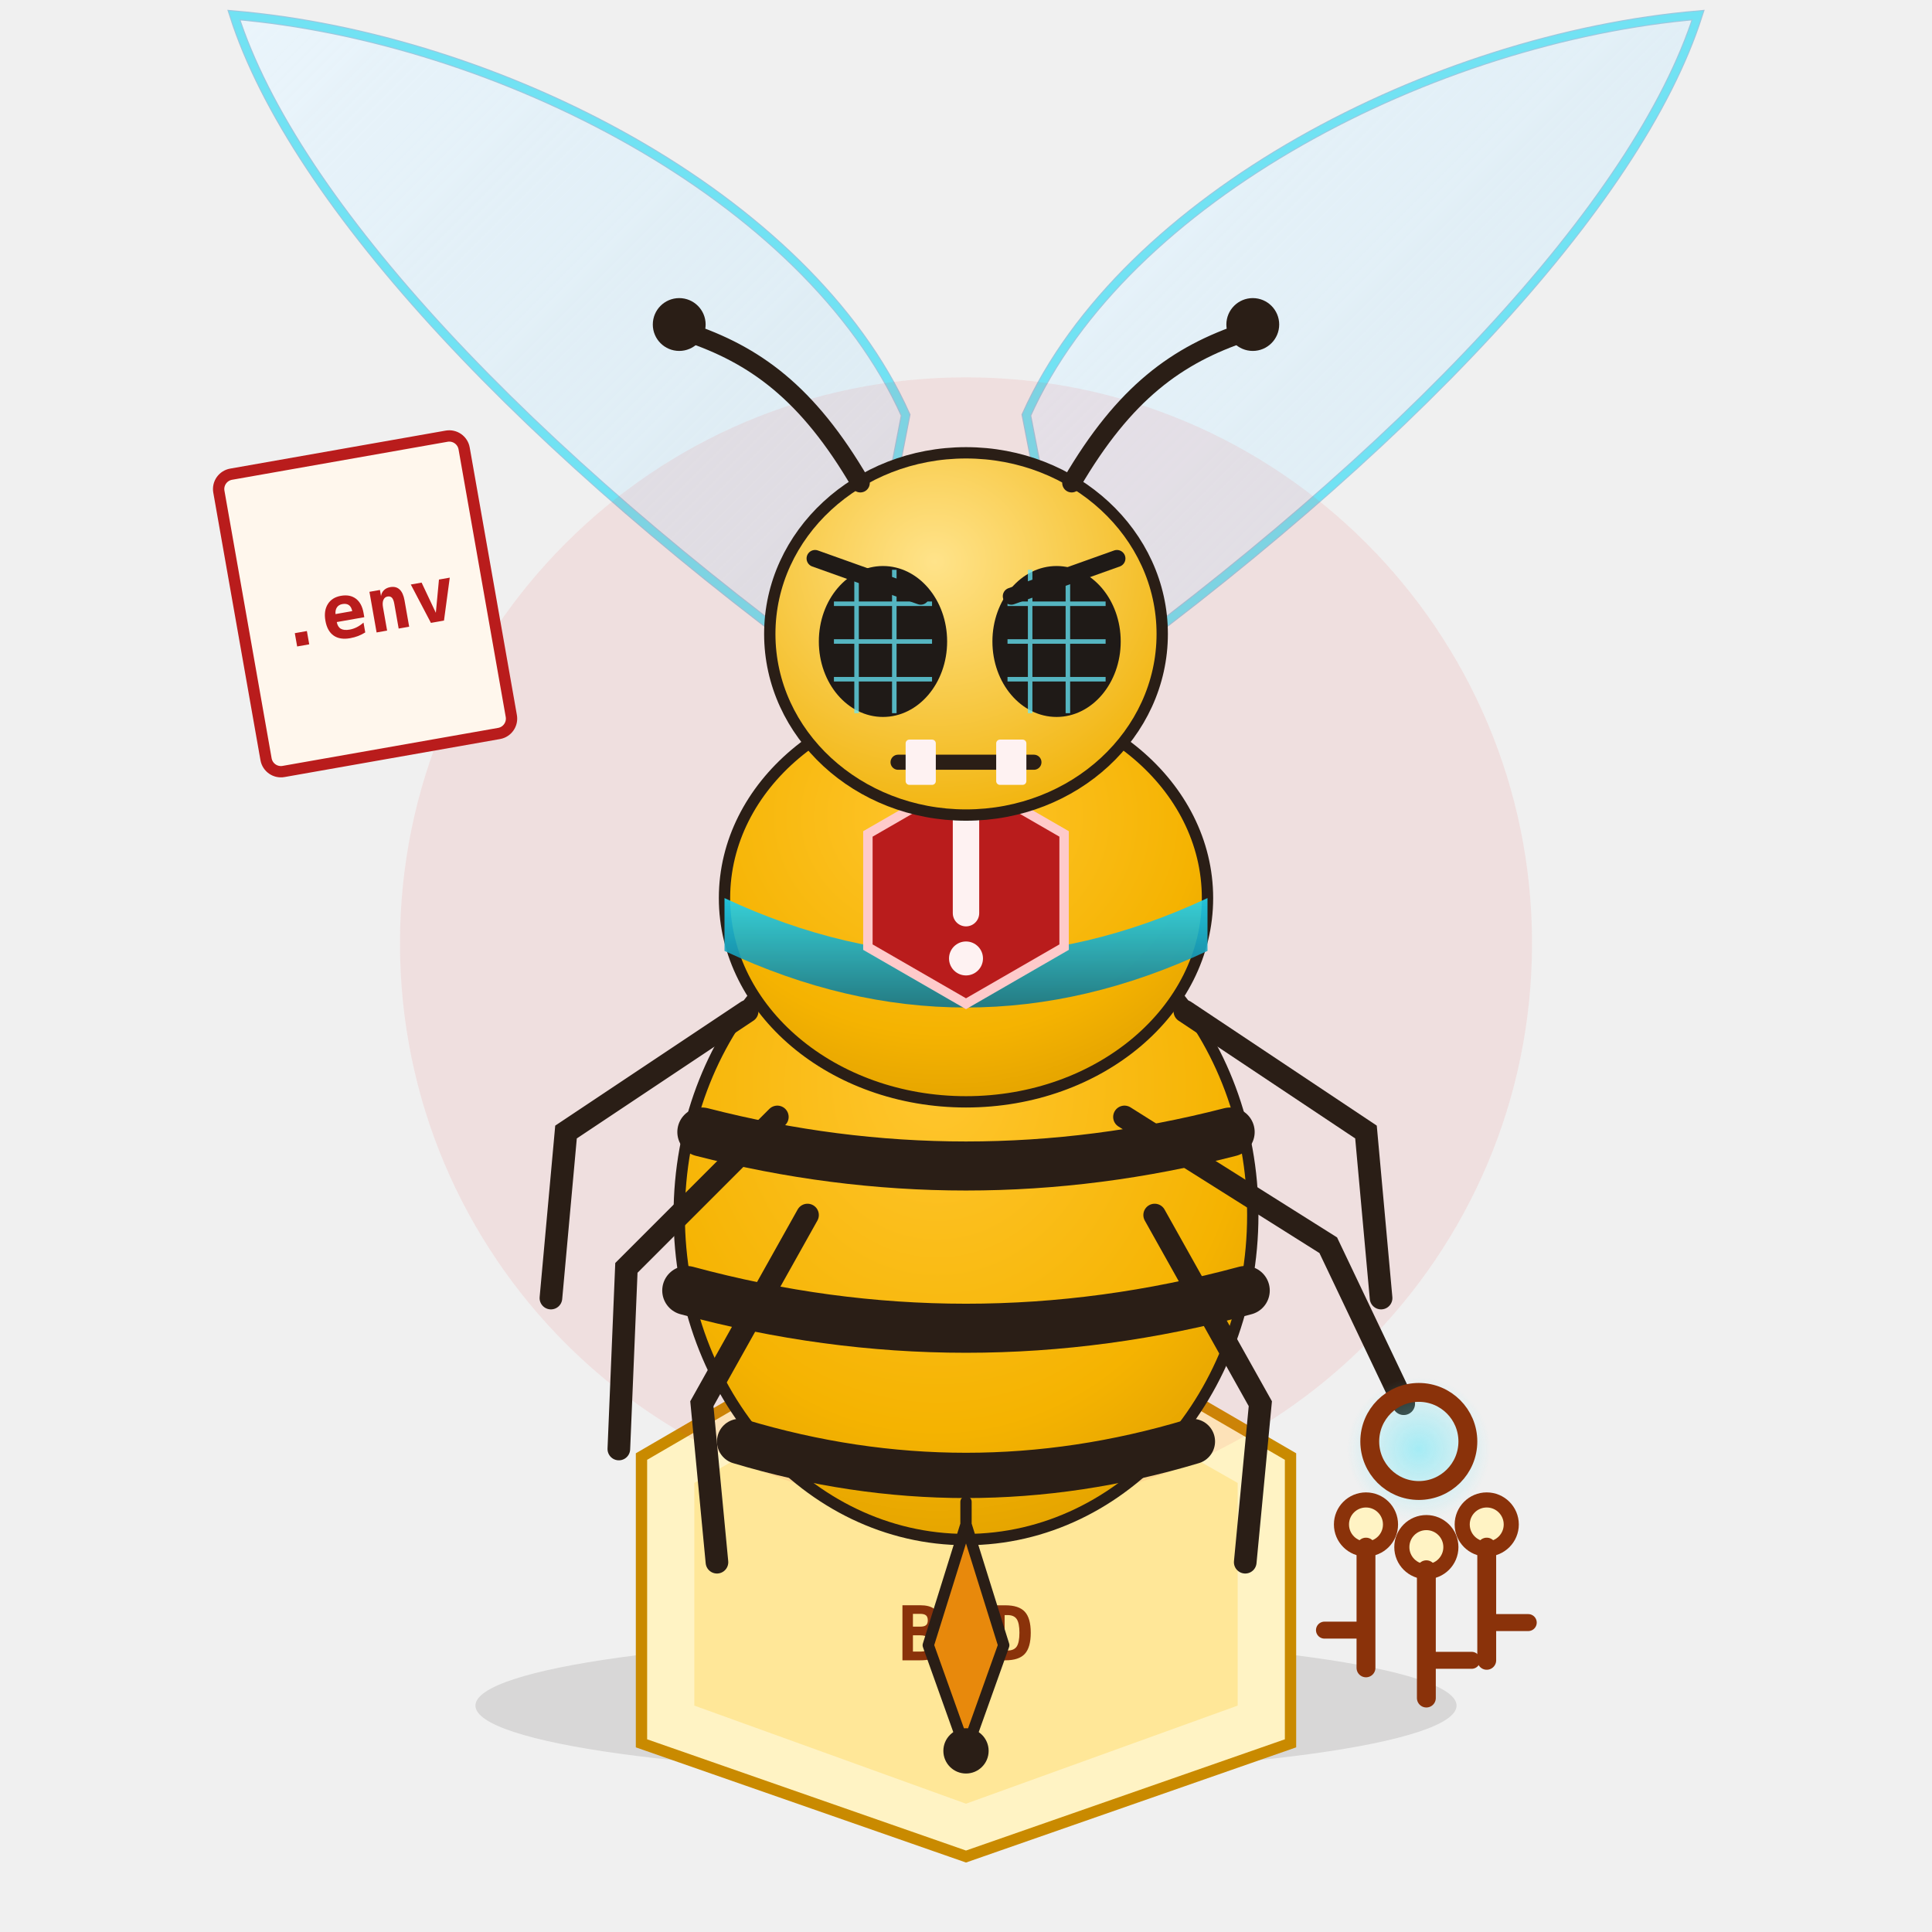
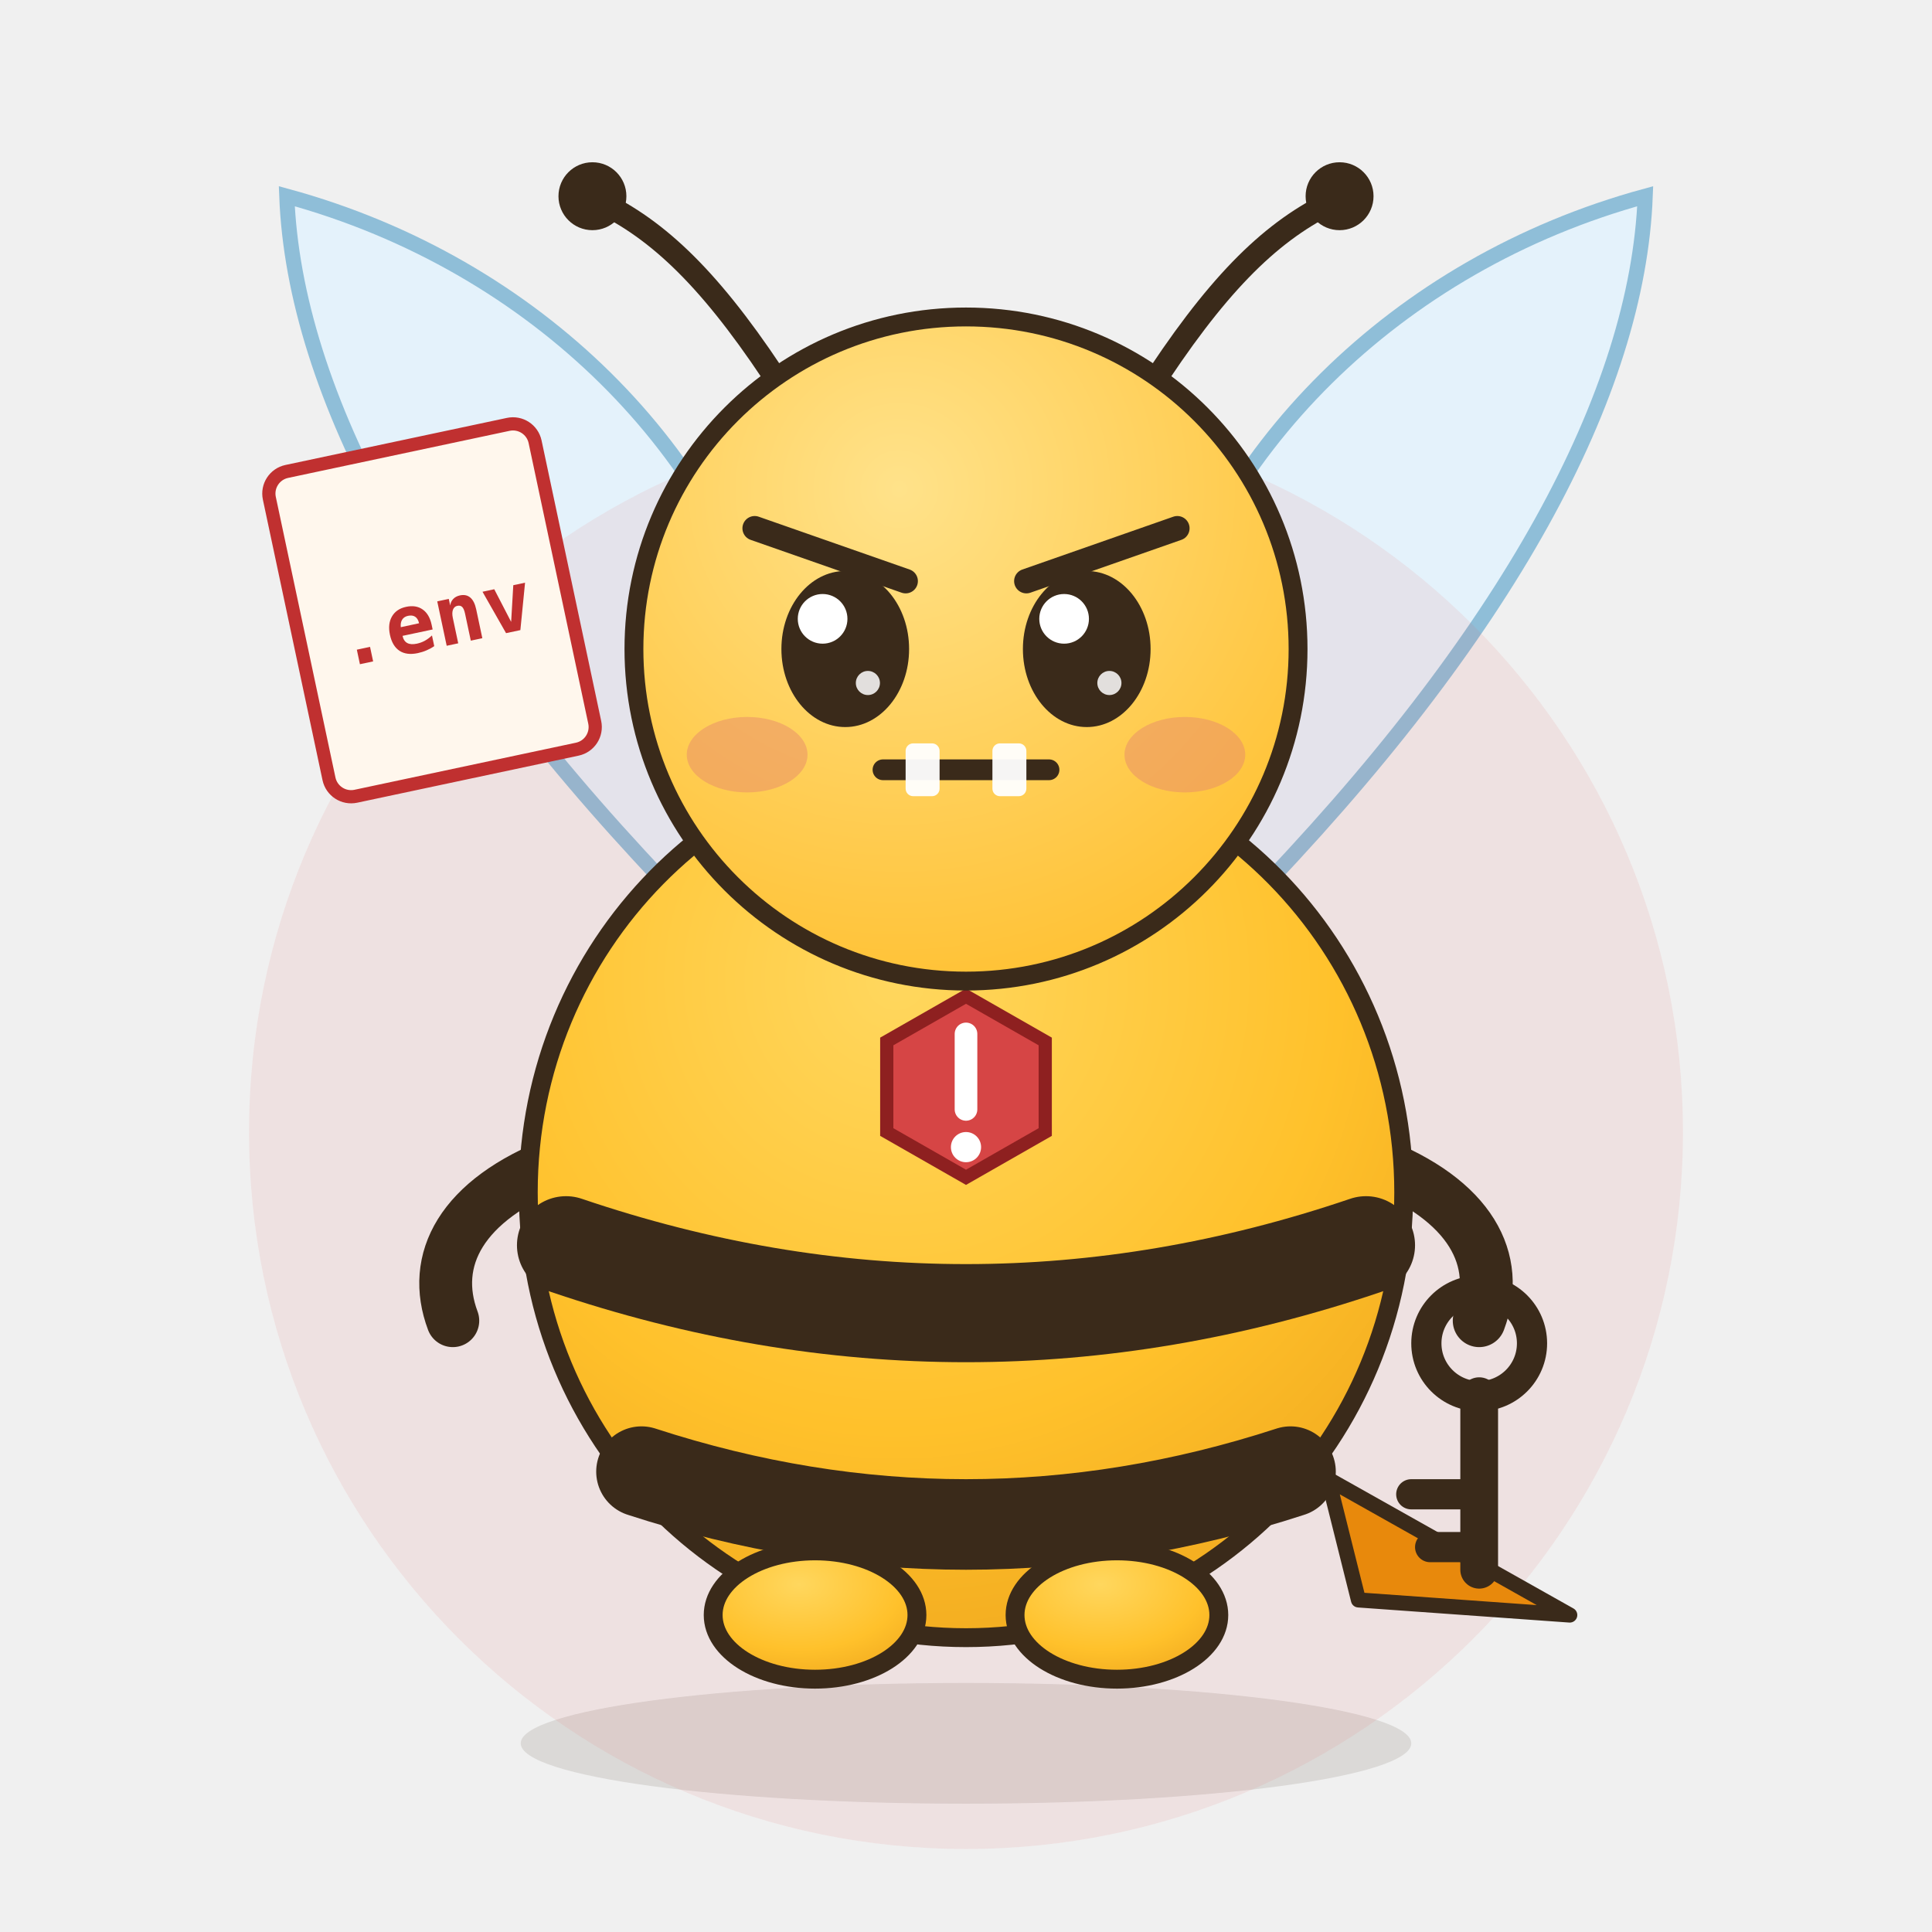
<svg xmlns="http://www.w3.org/2000/svg" viewBox="0 0 512 512" width="512" height="512" role="img" aria-label="阿守（Keeper）· 竖针">
  <defs>
-     <radialGradient id="bodyGrad" cx="45%" cy="30%" r="78%">
-       <stop offset="0%" stop-color="#FFC62E" />
-       <stop offset="68%" stop-color="#F5B301" />
-       <stop offset="100%" stop-color="#DE9E00" />
+     <radialGradient id="bodyGrad" cx="42%" cy="26%" r="82%">
+       <stop offset="0%" stop-color="#FFD75E" />
+       <stop offset="62%" stop-color="#FFC12B" />
+       <stop offset="100%" stop-color="#F0A81E" />
    </radialGradient>
-     <radialGradient id="headGrad" cx="42%" cy="30%" r="80%">
-       <stop offset="0%" stop-color="#FFE38A" />
-       <stop offset="100%" stop-color="#F0AF00" />
+     <radialGradient id="headGrad" cx="40%" cy="26%" r="82%">
+       <stop offset="0%" stop-color="#FFE28A" />
+       <stop offset="100%" stop-color="#FFBF2E" />
    </radialGradient>
-     <linearGradient id="armorGrad" x1="0%" y1="0%" x2="0%" y2="100%">
-       <stop offset="0%" stop-color="#22D3EE" />
-       <stop offset="100%" stop-color="#0E7490" />
-     </linearGradient>
-     <linearGradient id="wingGrad" x1="0%" y1="0%" x2="100%" y2="100%">
-       <stop offset="0%" stop-color="#EAF5FC" stop-opacity="0.95" />
-       <stop offset="100%" stop-color="#CFE8F5" stop-opacity="0.55" />
-     </linearGradient>
    <radialGradient id="glowGrad" cx="50%" cy="50%" r="50%">
-       <stop offset="0%" stop-color="#67E8F9" stop-opacity="0.55" />
-       <stop offset="100%" stop-color="#67E8F9" stop-opacity="0" />
+       <stop offset="0%" stop-color="#F0C64A" stop-opacity="0.55" />
+       <stop offset="100%" stop-color="#F0C64A" stop-opacity="0" />
    </radialGradient>
  </defs>
-   <ellipse cx="256" cy="452" rx="130" ry="18" fill="#1F1A17" opacity="0.12" />
-   <polygon points="256,336 342,386 342,462 256,492 170,462 170,386" fill="#FFF3C4" stroke="#C98A00" stroke-width="3" />
-   <polygon points="256,352 328,393 328,452 256,478 184,452 184,393" fill="#FFE38A" opacity="0.75" />
-   <text x="256" y="440" text-anchor="middle" font-family="ui-monospace, Menlo, Consolas, monospace" font-size="20" font-weight="700" fill="#8A320A">BRD</text>
+   <ellipse cx="256" cy="462" rx="118" ry="16" fill="#3A2A1A" opacity="0.12" />
  <g>
-     <path d="M226,182 C140,120 78,54 62,4 C132,10 214,52 240,110 Z" fill="url(#wingGrad)" stroke="#9CC7DE" stroke-width="2.5" />
-     <path d="M286,182 C372,120 434,54 450,4 C380,10 298,52 272,110 Z" fill="url(#wingGrad)" stroke="#9CC7DE" stroke-width="2.5" />
-     <path d="M226,182 C140,120 78,54 62,4 C132,10 214,52 240,110 Z" fill="none" stroke="#67E8F9" stroke-width="2" opacity="0.8" />
-     <path d="M286,182 C372,120 434,54 450,4 C380,10 298,52 272,110 Z" fill="none" stroke="#67E8F9" stroke-width="2" opacity="0.8" />
+     <path d="M182,240 C112,168 78,104 76,52 C142,70 192,120 206,180 Z" fill="#E4F2FB" stroke="#8FBED8" stroke-width="4" />
+     <path d="M330,240 C400,168 434,104 436,52 C370,70 320,120 306,180 Z" fill="#E4F2FB" stroke="#8FBED8" stroke-width="4" />
  </g>
-   <circle cx="256" cy="250" r="150" fill="#EF4444" opacity="0.10" />
-   <g transform="rotate(-10 96 150)">
-     <rect x="62" y="120" width="66" height="80" rx="4" fill="#FFF7ED" stroke="#B91C1C" stroke-width="3" />
-     <text x="95" y="168" text-anchor="middle" font-family="ui-monospace, Menlo, monospace" font-size="20" font-weight="700" fill="#B91C1C">.env</text>
+   <circle cx="256" cy="300" r="190" fill="#E45B5B" opacity="0.10" />
+   <g transform="rotate(-12 112 150)">
+     <rect x="76" y="118" width="72" height="88" rx="6" fill="#FFF7ED" stroke="#C03030" stroke-width="3.5" />
+     <text x="112" y="172" text-anchor="middle" font-family="ui-monospace,Menlo,monospace" font-size="22" font-weight="700" fill="#C03030">.env</text>
+   </g>
+   <g stroke="#3A2A1A" stroke-width="14" stroke-linecap="round" fill="none">
+     <path d="M148,308 C122,318 114,334 120,350" />
+     <path d="M364,308 C390,318 398,334 392,350" />
  </g>
  <g>
-     <ellipse cx="256" cy="322" rx="76" ry="86" fill="url(#bodyGrad)" stroke="#2A1E16" stroke-width="3" />
-     <path d="M186,300 Q256,318 326,300" fill="none" stroke="#2A1E16" stroke-width="13" stroke-linecap="round" />
-     <path d="M182,342 Q256,362 330,342" fill="none" stroke="#2A1E16" stroke-width="13" stroke-linecap="round" />
-     <path d="M196,382 Q256,400 316,382" fill="none" stroke="#2A1E16" stroke-width="12" stroke-linecap="round" />
-     <path d="M256,398 L256,404 L246,436 L256,464 L266,436 L256,404 Z" fill="#E8890C" stroke="#2A1E16" stroke-width="3" stroke-linejoin="round" />
-     <circle cx="256" cy="464" r="6" fill="#2A1E16" />
+     <ellipse cx="256" cy="316" rx="116" ry="118" fill="url(#bodyGrad)" stroke="#3A2A1A" stroke-width="5" />
+     <path d="M150,330 Q256,366 362,330" fill="none" stroke="#3A2A1A" stroke-width="26" stroke-linecap="round" />
+     <path d="M170,390 Q256,418 342,390" fill="none" stroke="#3A2A1A" stroke-width="24" stroke-linecap="round" />
+     <path d="M352,392 L416,428 L360,424 Z" fill="#E8890C" stroke="#3A2A1A" stroke-width="4" stroke-linejoin="round" />
+     <ellipse cx="216" cy="428" rx="27" ry="17" fill="url(#bodyGrad)" stroke="#3A2A1A" stroke-width="5" />
+     <ellipse cx="296" cy="428" rx="27" ry="17" fill="url(#bodyGrad)" stroke="#3A2A1A" stroke-width="5" />
  </g>
  <g>
-     <ellipse cx="256" cy="238" rx="64" ry="54" fill="url(#bodyGrad)" stroke="#2A1E16" stroke-width="3" />
-     <path d="M192,238 Q256,268 320,238 L320,252 Q256,282 192,252 Z" fill="url(#armorGrad)" opacity="0.9" />
-     <polygon points="256,206 282,221 282,251 256,266 230,251 230,221" fill="#B91C1C" stroke="#FECACA" stroke-width="2.5" />
-     <path d="M256,216 L256,242" stroke="#FEF2F2" stroke-width="7" stroke-linecap="round" />
-     <circle cx="256" cy="254" r="4.5" fill="#FEF2F2" />
-   </g>
-   <g stroke="#2A1E16" stroke-width="6" fill="none" stroke-linecap="round">
-     <path d="M206,296 L166,336 L164,384" />
-     <path d="M214,322 L186,372 L190,414" />
-     <path d="M314,268 L362,300 L366,344" />
-     <path d="M306,322 L334,372 L330,414" />
-     <path d="M198,268 L150,300 L146,344" />
+     <polygon points="256,264 277,276 277,300 256,312 235,300 235,276" fill="#D64545" stroke="#8E2020" stroke-width="3.5" />
+     <path d="M256,274 L256,294" stroke="#FFFFFF" stroke-width="6" stroke-linecap="round" />
+     <circle cx="256" cy="304" r="4" fill="#FFFFFF" />
  </g>
  <g>
-     <path d="M298,296 L352,330 L372,372" stroke="#2A1E16" stroke-width="6" fill="none" stroke-linecap="round" />
-     <circle cx="376" cy="384" r="19" fill="url(#glowGrad)" />
-     <circle cx="376" cy="382" r="13" fill="none" stroke="#8A320A" stroke-width="5" />
-     <g stroke="#8A320A" fill="none" stroke-linecap="round">
-       <circle cx="362" cy="404" r="6.5" stroke-width="4" fill="#FFF3C4" />
-       <path d="M362,410 L362,442" stroke-width="5" />
-       <path d="M362,432 L351,432" stroke-width="4.5" />
-       <circle cx="378" cy="410" r="6.5" stroke-width="4" fill="#FFF3C4" />
-       <path d="M378,416 L378,450" stroke-width="5" />
-       <path d="M378,440 L390,440" stroke-width="4.5" />
-       <circle cx="394" cy="404" r="6.5" stroke-width="4" fill="#FFF3C4" />
-       <path d="M394,410 L394,440" stroke-width="5" />
-       <path d="M394,430 L405,430" stroke-width="4.5" />
-     </g>
+     <circle cx="392" cy="356" r="14" fill="none" stroke="#3A2A1A" stroke-width="8" />
+     <path d="M392,370 L392,416" stroke="#3A2A1A" stroke-width="10" stroke-linecap="round" />
+     <path d="M392,396 L374,396" stroke="#3A2A1A" stroke-width="8" stroke-linecap="round" />
+     <path d="M392,410 L379,410" stroke="#3A2A1A" stroke-width="8" stroke-linecap="round" />
  </g>
  <g transform="">
-     <ellipse cx="256" cy="168" rx="52" ry="48" fill="url(#headGrad)" stroke="#2A1E16" stroke-width="3" />
-     <path d="M228,128 C214,104 200,94 182,88" stroke="#2A1E16" stroke-width="5" fill="none" stroke-linecap="round" />
-     <path d="M284,128 C298,104 312,94 330,88" stroke="#2A1E16" stroke-width="5" fill="none" stroke-linecap="round" />
-     <circle cx="180" cy="86" r="7" fill="#2A1E16" />
-     <circle cx="332" cy="86" r="7" fill="#2A1E16" />
-     <ellipse cx="234" cy="170" rx="17" ry="20" fill="#1F1A17" />
-     <g stroke="#67E8F9" stroke-width="1.2" opacity="0.75">
-       <path d="M221,160 H247 M221,170 H247 M221,180 H247" />
-       <path d="M227,151 V189 M237,151 V189" />
+     <path d="M208,104 C190,76 176,62 160,54" stroke="#3A2A1A" stroke-width="6" fill="none" stroke-linecap="round" />
+     <path d="M304,104 C322,76 336,62 352,54" stroke="#3A2A1A" stroke-width="6" fill="none" stroke-linecap="round" />
+     <circle cx="157" cy="52" r="9" fill="#3A2A1A" />
+     <circle cx="355" cy="52" r="9" fill="#3A2A1A" />
+     <circle cx="256" cy="172" r="88" fill="url(#headGrad)" stroke="#3A2A1A" stroke-width="5" />
+     <ellipse cx="198" cy="200" rx="16" ry="10" fill="#E88B6A" opacity="0.5" />
+     <ellipse cx="314" cy="200" rx="16" ry="10" fill="#E88B6A" opacity="0.5" />
+     <ellipse cx="224" cy="172" rx="16.92" ry="20.68" fill="#3A2A1A" />
+     <circle cx="218" cy="164" r="6.58" fill="#FFFFFF" />
+     <circle cx="230" cy="181" r="3.196" fill="#FFFFFF" opacity="0.85" />
+     <ellipse cx="288" cy="172" rx="16.92" ry="20.68" fill="#3A2A1A" />
+     <circle cx="282" cy="164" r="6.58" fill="#FFFFFF" />
+     <circle cx="294" cy="181" r="3.196" fill="#FFFFFF" opacity="0.85" />
+     <g stroke="#3A2A1A" stroke-width="6.5" fill="none" stroke-linecap="round">
+       <path d="M200,140 L240,154" />
+       <path d="M312,140 L272,154" />
    </g>
-     <ellipse cx="280" cy="170" rx="17" ry="20" fill="#1F1A17" />
-     <g stroke="#67E8F9" stroke-width="1.2" opacity="0.75">
-       <path d="M267,160 H293 M267,170 H293 M267,180 H293" />
-       <path d="M273,151 V189 M283,151 V189" />
+     <path d="M234,204 L278,204" stroke="#3A2A1A" stroke-width="5.5" stroke-linecap="round" />
+     <g fill="#FFFFFF" opacity="0.95">
+       <rect x="240" y="197" width="9" height="14" rx="2" />
+       <rect x="263" y="197" width="9" height="14" rx="2" />
    </g>
-     <g stroke="#1F1A17" stroke-width="4.5" fill="none" stroke-linecap="round">
-       <path d="M216,148 L244,158" />
-       <path d="M296,148 L268,158" />
-     </g>
-     <path d="M238,202 L274,202" stroke="#2A1E16" stroke-width="4" stroke-linecap="round" />
-     <g fill="#FEF2F2">
-       <rect x="240" y="196" width="8" height="12" rx="1" />
-       <rect x="264" y="196" width="8" height="12" rx="1" />
-     </g>
-     <animateTransform attributeName="transform" type="translate" values="0,0; 0,-3; 0,0" dur="2.4s" repeatCount="indefinite" />
+     <animateTransform attributeName="transform" type="translate" values="0,0; 0,-4; 0,0" dur="2.6s" repeatCount="indefinite" />
  </g>
</svg>
